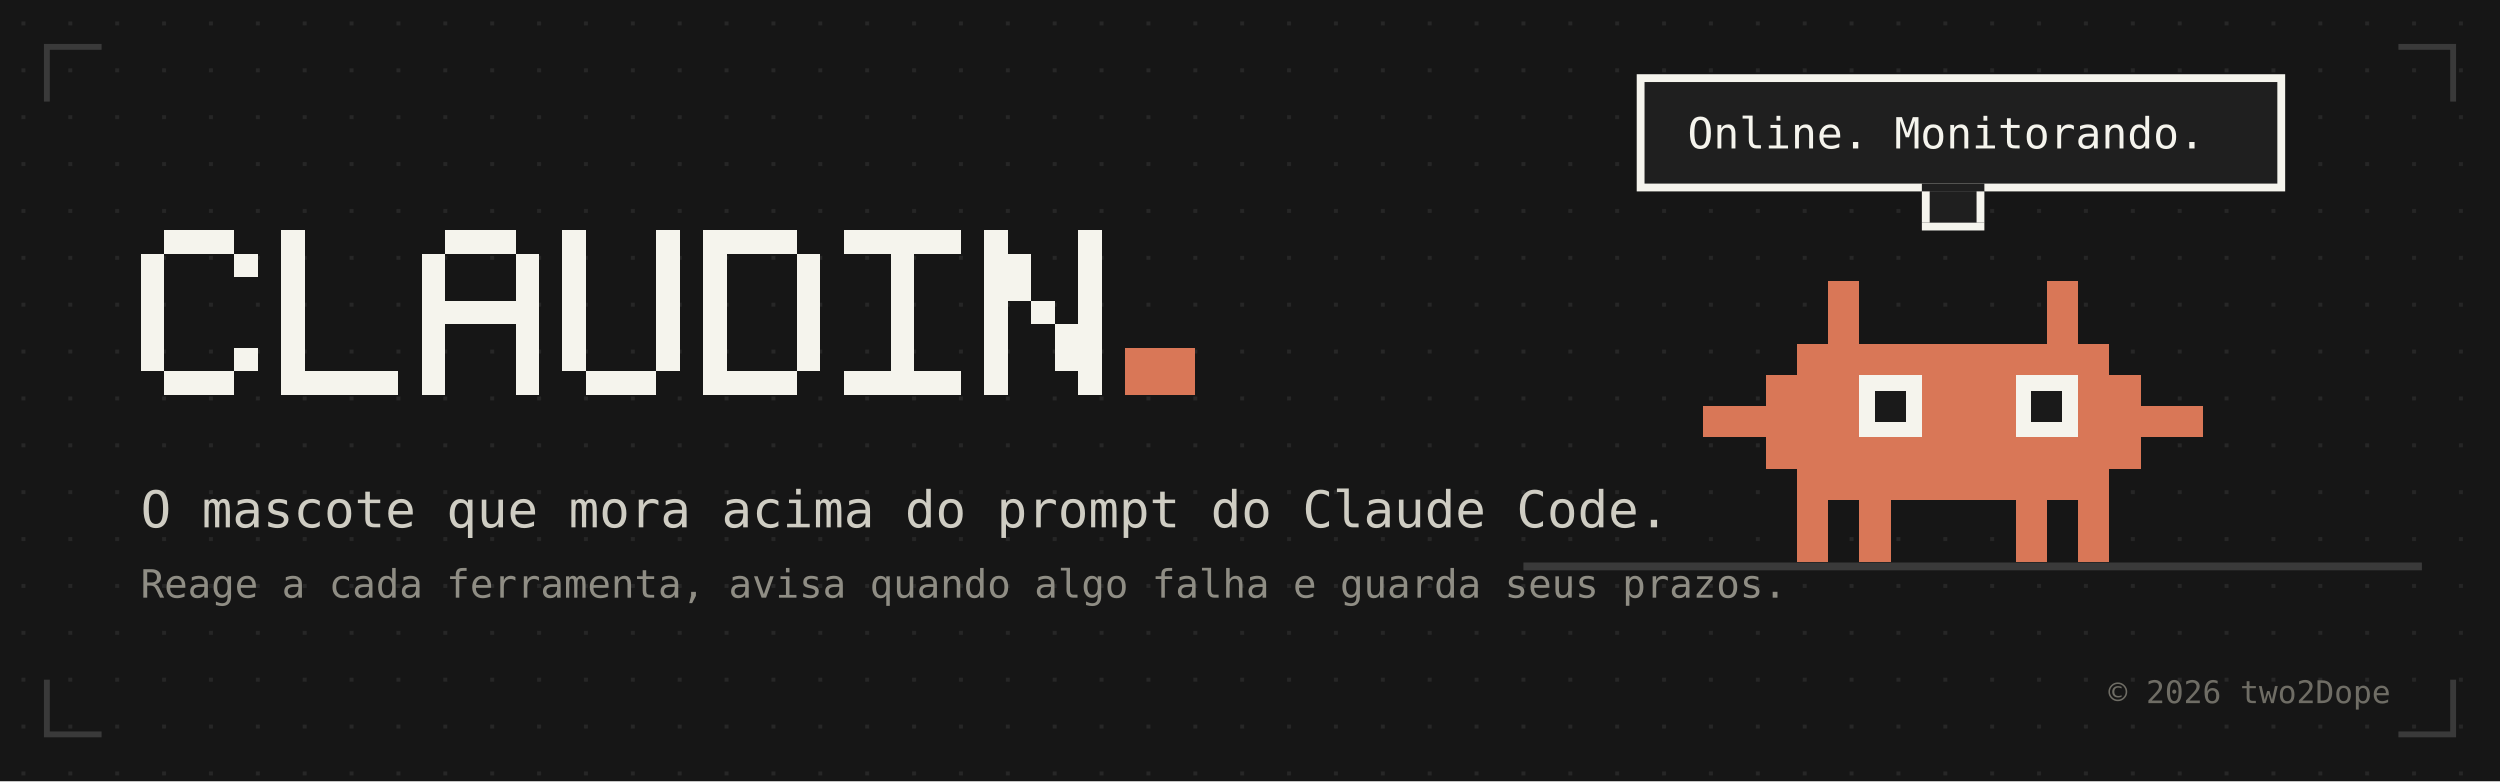
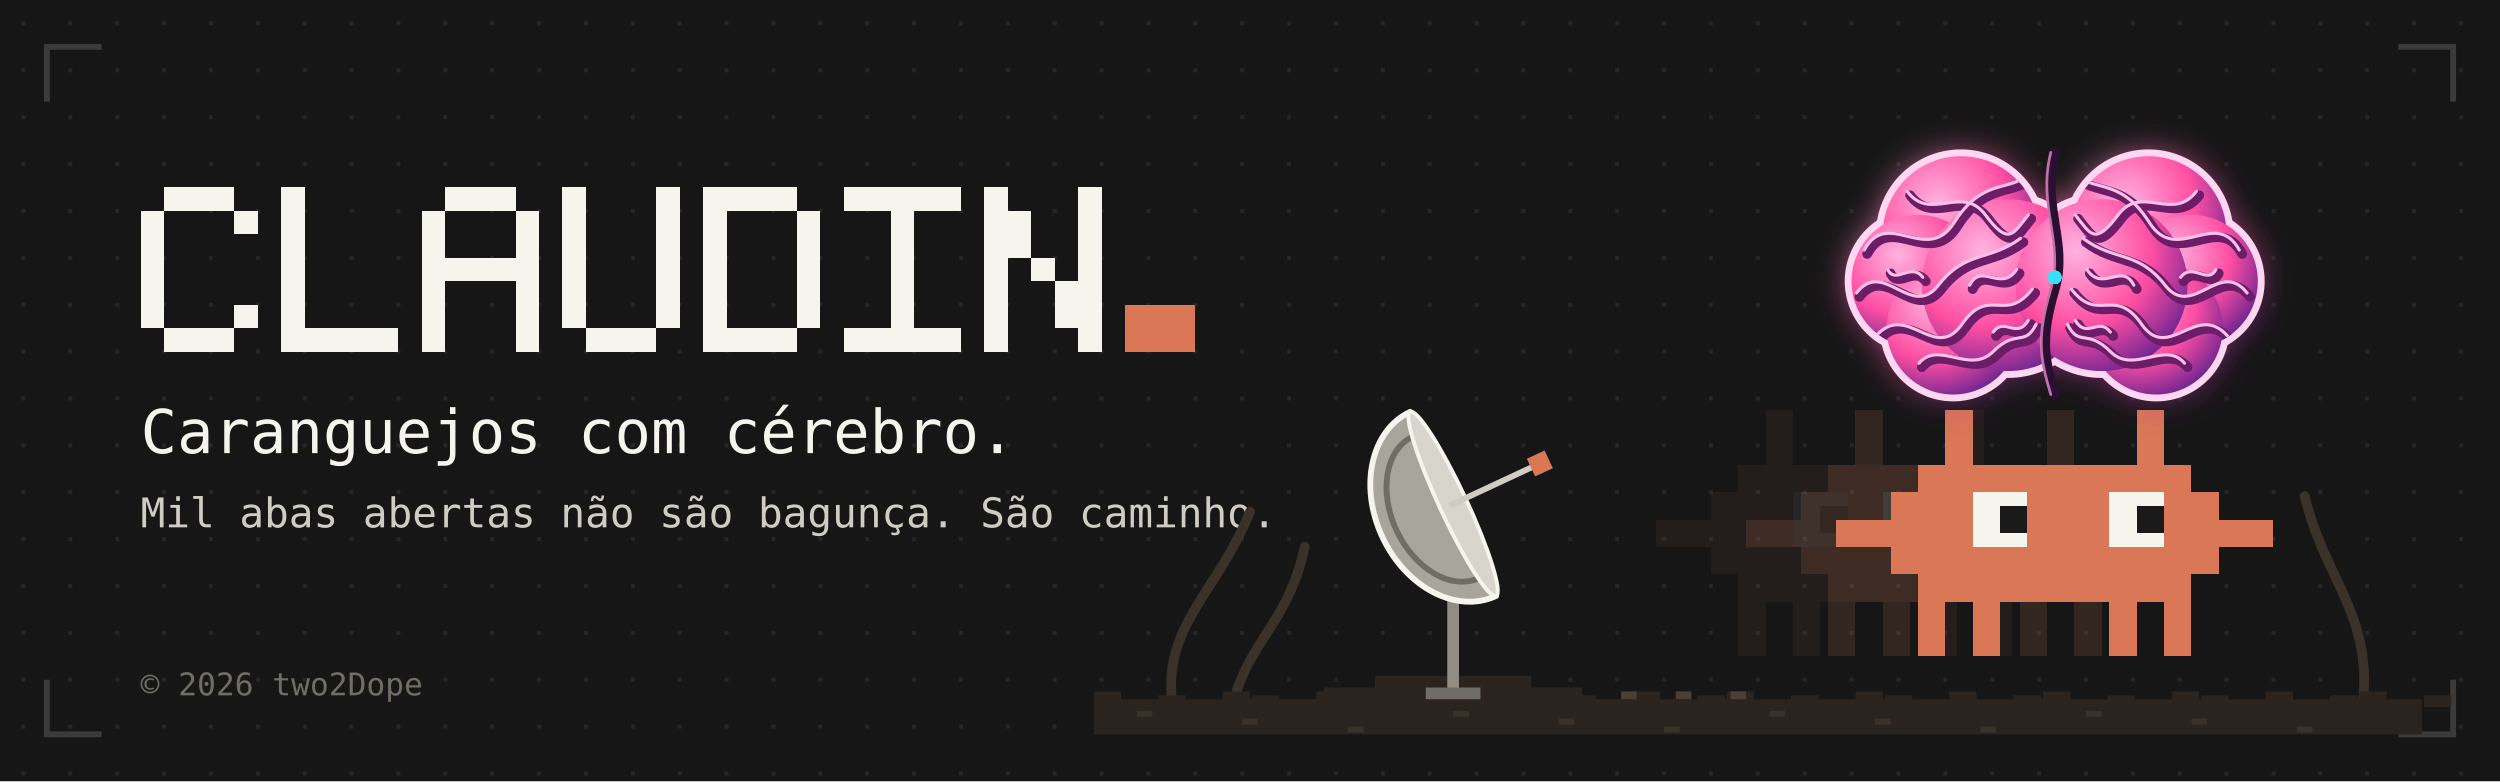
<svg xmlns="http://www.w3.org/2000/svg" width="1280" height="400" viewBox="0 0 1280 400" role="img" aria-labelledby="t d">
  <defs>
    <pattern id="dots" width="24" height="24" patternUnits="userSpaceOnUse">
      <rect x="11" y="11" width="2" height="2" fill="#262626" />
    </pattern>
+     <radialGradient id="brainFill" cx="35%" cy="30%" r="80%">
+       <stop offset="0" stop-color="#ffb3e0">
+         <animate attributeName="stop-color" values="#ffb3e0;#c9b3ff;#a8f0ff;#ffb3e0" dur="9s" repeatCount="indefinite" />
+       </stop>
+       <stop offset=".55" stop-color="#ff4fa3">
+         <animate attributeName="stop-color" values="#ff4fa3;#8a5cff;#35e0ff;#ff4fa3" dur="9s" repeatCount="indefinite" />
+       </stop>
+       <stop offset="1" stop-color="#5b1f8f">
+         <animate attributeName="stop-color" values="#5b1f8f;#2b3fa8;#1f6f8f;#5b1f8f" dur="9s" repeatCount="indefinite" />
+       </stop>
+     </radialGradient>
+     <linearGradient id="ribbon" x1="-100" y1="0" x2="100" y2="0" gradientUnits="userSpaceOnUse">
+       <stop offset="0" stop-color="#35e0ff" />
+       <stop offset=".5" stop-color="#b6ff3c" />
+       <stop offset="1" stop-color="#ffb02e" />
+     </linearGradient>
+     <filter id="glow" x="-30%" y="-30%" width="160%" height="160%">
+       <feGaussianBlur stdDeviation="9" />
+     </filter>
  </defs>
  <rect width="1280" height="400" fill="#161616" />
  <rect width="1280" height="400" fill="url(#dots)" />
  <path d="M24 52 V24 H52" fill="none" stroke="#3a3a3a" stroke-width="3" />
  <path d="M1256 52 V24 H1228" fill="none" stroke="#3a3a3a" stroke-width="3" />
  <path d="M24 348 V376 H52" fill="none" stroke="#3a3a3a" stroke-width="3" />
  <path d="M1256 348 V376 H1228" fill="none" stroke="#3a3a3a" stroke-width="3" />
  <g shape-rendering="crispEdges">
-     <rect x="84" y="118" width="12" height="12" fill="#f5f4ed" />
-     <rect x="96" y="118" width="12" height="12" fill="#f5f4ed" />
-     <rect x="108" y="118" width="12" height="12" fill="#f5f4ed" />
-     <rect x="72" y="130" width="12" height="12" fill="#f5f4ed" />
-     <rect x="120" y="130" width="12" height="12" fill="#f5f4ed" />
-     <rect x="72" y="142" width="12" height="12" fill="#f5f4ed" />
-     <rect x="72" y="154" width="12" height="12" fill="#f5f4ed" />
-     <rect x="72" y="166" width="12" height="12" fill="#f5f4ed" />
-     <rect x="72" y="178" width="12" height="12" fill="#f5f4ed" />
-     <rect x="120" y="178" width="12" height="12" fill="#f5f4ed" />
-     <rect x="84" y="190" width="12" height="12" fill="#f5f4ed" />
-     <rect x="96" y="190" width="12" height="12" fill="#f5f4ed" />
-     <rect x="108" y="190" width="12" height="12" fill="#f5f4ed" />
-     <rect x="144" y="118" width="12" height="12" fill="#f5f4ed" />
-     <rect x="144" y="130" width="12" height="12" fill="#f5f4ed" />
-     <rect x="144" y="142" width="12" height="12" fill="#f5f4ed" />
-     <rect x="144" y="154" width="12" height="12" fill="#f5f4ed" />
-     <rect x="144" y="166" width="12" height="12" fill="#f5f4ed" />
-     <rect x="144" y="178" width="12" height="12" fill="#f5f4ed" />
-     <rect x="144" y="190" width="12" height="12" fill="#f5f4ed" />
-     <rect x="156" y="190" width="12" height="12" fill="#f5f4ed" />
-     <rect x="168" y="190" width="12" height="12" fill="#f5f4ed" />
-     <rect x="180" y="190" width="12" height="12" fill="#f5f4ed" />
-     <rect x="192" y="190" width="12" height="12" fill="#f5f4ed" />
-     <rect x="228" y="118" width="12" height="12" fill="#f5f4ed" />
-     <rect x="240" y="118" width="12" height="12" fill="#f5f4ed" />
-     <rect x="252" y="118" width="12" height="12" fill="#f5f4ed" />
-     <rect x="216" y="130" width="12" height="12" fill="#f5f4ed" />
-     <rect x="264" y="130" width="12" height="12" fill="#f5f4ed" />
-     <rect x="216" y="142" width="12" height="12" fill="#f5f4ed" />
-     <rect x="264" y="142" width="12" height="12" fill="#f5f4ed" />
-     <rect x="216" y="154" width="12" height="12" fill="#f5f4ed" />
-     <rect x="228" y="154" width="12" height="12" fill="#f5f4ed" />
-     <rect x="240" y="154" width="12" height="12" fill="#f5f4ed" />
-     <rect x="252" y="154" width="12" height="12" fill="#f5f4ed" />
-     <rect x="264" y="154" width="12" height="12" fill="#f5f4ed" />
-     <rect x="216" y="166" width="12" height="12" fill="#f5f4ed" />
-     <rect x="264" y="166" width="12" height="12" fill="#f5f4ed" />
-     <rect x="216" y="178" width="12" height="12" fill="#f5f4ed" />
-     <rect x="264" y="178" width="12" height="12" fill="#f5f4ed" />
-     <rect x="216" y="190" width="12" height="12" fill="#f5f4ed" />
-     <rect x="264" y="190" width="12" height="12" fill="#f5f4ed" />
-     <rect x="288" y="118" width="12" height="12" fill="#f5f4ed" />
-     <rect x="336" y="118" width="12" height="12" fill="#f5f4ed" />
-     <rect x="288" y="130" width="12" height="12" fill="#f5f4ed" />
-     <rect x="336" y="130" width="12" height="12" fill="#f5f4ed" />
-     <rect x="288" y="142" width="12" height="12" fill="#f5f4ed" />
-     <rect x="336" y="142" width="12" height="12" fill="#f5f4ed" />
-     <rect x="288" y="154" width="12" height="12" fill="#f5f4ed" />
-     <rect x="336" y="154" width="12" height="12" fill="#f5f4ed" />
-     <rect x="288" y="166" width="12" height="12" fill="#f5f4ed" />
-     <rect x="336" y="166" width="12" height="12" fill="#f5f4ed" />
-     <rect x="288" y="178" width="12" height="12" fill="#f5f4ed" />
-     <rect x="336" y="178" width="12" height="12" fill="#f5f4ed" />
-     <rect x="300" y="190" width="12" height="12" fill="#f5f4ed" />
-     <rect x="312" y="190" width="12" height="12" fill="#f5f4ed" />
-     <rect x="324" y="190" width="12" height="12" fill="#f5f4ed" />
-     <rect x="360" y="118" width="12" height="12" fill="#f5f4ed" />
-     <rect x="372" y="118" width="12" height="12" fill="#f5f4ed" />
-     <rect x="384" y="118" width="12" height="12" fill="#f5f4ed" />
-     <rect x="396" y="118" width="12" height="12" fill="#f5f4ed" />
-     <rect x="360" y="130" width="12" height="12" fill="#f5f4ed" />
-     <rect x="408" y="130" width="12" height="12" fill="#f5f4ed" />
-     <rect x="360" y="142" width="12" height="12" fill="#f5f4ed" />
-     <rect x="408" y="142" width="12" height="12" fill="#f5f4ed" />
-     <rect x="360" y="154" width="12" height="12" fill="#f5f4ed" />
-     <rect x="408" y="154" width="12" height="12" fill="#f5f4ed" />
-     <rect x="360" y="166" width="12" height="12" fill="#f5f4ed" />
-     <rect x="408" y="166" width="12" height="12" fill="#f5f4ed" />
-     <rect x="360" y="178" width="12" height="12" fill="#f5f4ed" />
-     <rect x="408" y="178" width="12" height="12" fill="#f5f4ed" />
-     <rect x="360" y="190" width="12" height="12" fill="#f5f4ed" />
-     <rect x="372" y="190" width="12" height="12" fill="#f5f4ed" />
-     <rect x="384" y="190" width="12" height="12" fill="#f5f4ed" />
-     <rect x="396" y="190" width="12" height="12" fill="#f5f4ed" />
-     <rect x="432" y="118" width="12" height="12" fill="#f5f4ed" />
-     <rect x="444" y="118" width="12" height="12" fill="#f5f4ed" />
-     <rect x="456" y="118" width="12" height="12" fill="#f5f4ed" />
-     <rect x="468" y="118" width="12" height="12" fill="#f5f4ed" />
-     <rect x="480" y="118" width="12" height="12" fill="#f5f4ed" />
-     <rect x="456" y="130" width="12" height="12" fill="#f5f4ed" />
-     <rect x="456" y="142" width="12" height="12" fill="#f5f4ed" />
-     <rect x="456" y="154" width="12" height="12" fill="#f5f4ed" />
-     <rect x="456" y="166" width="12" height="12" fill="#f5f4ed" />
-     <rect x="456" y="178" width="12" height="12" fill="#f5f4ed" />
-     <rect x="432" y="190" width="12" height="12" fill="#f5f4ed" />
-     <rect x="444" y="190" width="12" height="12" fill="#f5f4ed" />
-     <rect x="456" y="190" width="12" height="12" fill="#f5f4ed" />
-     <rect x="468" y="190" width="12" height="12" fill="#f5f4ed" />
-     <rect x="480" y="190" width="12" height="12" fill="#f5f4ed" />
-     <rect x="504" y="118" width="12" height="12" fill="#f5f4ed" />
-     <rect x="552" y="118" width="12" height="12" fill="#f5f4ed" />
-     <rect x="504" y="130" width="12" height="12" fill="#f5f4ed" />
-     <rect x="516" y="130" width="12" height="12" fill="#f5f4ed" />
-     <rect x="552" y="130" width="12" height="12" fill="#f5f4ed" />
-     <rect x="504" y="142" width="12" height="12" fill="#f5f4ed" />
-     <rect x="516" y="142" width="12" height="12" fill="#f5f4ed" />
-     <rect x="552" y="142" width="12" height="12" fill="#f5f4ed" />
-     <rect x="504" y="154" width="12" height="12" fill="#f5f4ed" />
-     <rect x="528" y="154" width="12" height="12" fill="#f5f4ed" />
-     <rect x="552" y="154" width="12" height="12" fill="#f5f4ed" />
-     <rect x="504" y="166" width="12" height="12" fill="#f5f4ed" />
-     <rect x="540" y="166" width="12" height="12" fill="#f5f4ed" />
-     <rect x="552" y="166" width="12" height="12" fill="#f5f4ed" />
-     <rect x="504" y="178" width="12" height="12" fill="#f5f4ed" />
-     <rect x="540" y="178" width="12" height="12" fill="#f5f4ed" />
-     <rect x="552" y="178" width="12" height="12" fill="#f5f4ed" />
-     <rect x="504" y="190" width="12" height="12" fill="#f5f4ed" />
-     <rect x="552" y="190" width="12" height="12" fill="#f5f4ed" />
-     <rect x="576" y="178" width="36" height="24" fill="#D97757">
+     <rect x="84" y="96" width="12" height="12" fill="#f5f4ed" />
+     <rect x="96" y="96" width="12" height="12" fill="#f5f4ed" />
+     <rect x="108" y="96" width="12" height="12" fill="#f5f4ed" />
+     <rect x="72" y="108" width="12" height="12" fill="#f5f4ed" />
+     <rect x="120" y="108" width="12" height="12" fill="#f5f4ed" />
+     <rect x="72" y="120" width="12" height="12" fill="#f5f4ed" />
+     <rect x="72" y="132" width="12" height="12" fill="#f5f4ed" />
+     <rect x="72" y="144" width="12" height="12" fill="#f5f4ed" />
+     <rect x="72" y="156" width="12" height="12" fill="#f5f4ed" />
+     <rect x="120" y="156" width="12" height="12" fill="#f5f4ed" />
+     <rect x="84" y="168" width="12" height="12" fill="#f5f4ed" />
+     <rect x="96" y="168" width="12" height="12" fill="#f5f4ed" />
+     <rect x="108" y="168" width="12" height="12" fill="#f5f4ed" />
+     <rect x="144" y="96" width="12" height="12" fill="#f5f4ed" />
+     <rect x="144" y="108" width="12" height="12" fill="#f5f4ed" />
+     <rect x="144" y="120" width="12" height="12" fill="#f5f4ed" />
+     <rect x="144" y="132" width="12" height="12" fill="#f5f4ed" />
+     <rect x="144" y="144" width="12" height="12" fill="#f5f4ed" />
+     <rect x="144" y="156" width="12" height="12" fill="#f5f4ed" />
+     <rect x="144" y="168" width="12" height="12" fill="#f5f4ed" />
+     <rect x="156" y="168" width="12" height="12" fill="#f5f4ed" />
+     <rect x="168" y="168" width="12" height="12" fill="#f5f4ed" />
+     <rect x="180" y="168" width="12" height="12" fill="#f5f4ed" />
+     <rect x="192" y="168" width="12" height="12" fill="#f5f4ed" />
+     <rect x="228" y="96" width="12" height="12" fill="#f5f4ed" />
+     <rect x="240" y="96" width="12" height="12" fill="#f5f4ed" />
+     <rect x="252" y="96" width="12" height="12" fill="#f5f4ed" />
+     <rect x="216" y="108" width="12" height="12" fill="#f5f4ed" />
+     <rect x="264" y="108" width="12" height="12" fill="#f5f4ed" />
+     <rect x="216" y="120" width="12" height="12" fill="#f5f4ed" />
+     <rect x="264" y="120" width="12" height="12" fill="#f5f4ed" />
+     <rect x="216" y="132" width="12" height="12" fill="#f5f4ed" />
+     <rect x="228" y="132" width="12" height="12" fill="#f5f4ed" />
+     <rect x="240" y="132" width="12" height="12" fill="#f5f4ed" />
+     <rect x="252" y="132" width="12" height="12" fill="#f5f4ed" />
+     <rect x="264" y="132" width="12" height="12" fill="#f5f4ed" />
+     <rect x="216" y="144" width="12" height="12" fill="#f5f4ed" />
+     <rect x="264" y="144" width="12" height="12" fill="#f5f4ed" />
+     <rect x="216" y="156" width="12" height="12" fill="#f5f4ed" />
+     <rect x="264" y="156" width="12" height="12" fill="#f5f4ed" />
+     <rect x="216" y="168" width="12" height="12" fill="#f5f4ed" />
+     <rect x="264" y="168" width="12" height="12" fill="#f5f4ed" />
+     <rect x="288" y="96" width="12" height="12" fill="#f5f4ed" />
+     <rect x="336" y="96" width="12" height="12" fill="#f5f4ed" />
+     <rect x="288" y="108" width="12" height="12" fill="#f5f4ed" />
+     <rect x="336" y="108" width="12" height="12" fill="#f5f4ed" />
+     <rect x="288" y="120" width="12" height="12" fill="#f5f4ed" />
+     <rect x="336" y="120" width="12" height="12" fill="#f5f4ed" />
+     <rect x="288" y="132" width="12" height="12" fill="#f5f4ed" />
+     <rect x="336" y="132" width="12" height="12" fill="#f5f4ed" />
+     <rect x="288" y="144" width="12" height="12" fill="#f5f4ed" />
+     <rect x="336" y="144" width="12" height="12" fill="#f5f4ed" />
+     <rect x="288" y="156" width="12" height="12" fill="#f5f4ed" />
+     <rect x="336" y="156" width="12" height="12" fill="#f5f4ed" />
+     <rect x="300" y="168" width="12" height="12" fill="#f5f4ed" />
+     <rect x="312" y="168" width="12" height="12" fill="#f5f4ed" />
+     <rect x="324" y="168" width="12" height="12" fill="#f5f4ed" />
+     <rect x="360" y="96" width="12" height="12" fill="#f5f4ed" />
+     <rect x="372" y="96" width="12" height="12" fill="#f5f4ed" />
+     <rect x="384" y="96" width="12" height="12" fill="#f5f4ed" />
+     <rect x="396" y="96" width="12" height="12" fill="#f5f4ed" />
+     <rect x="360" y="108" width="12" height="12" fill="#f5f4ed" />
+     <rect x="408" y="108" width="12" height="12" fill="#f5f4ed" />
+     <rect x="360" y="120" width="12" height="12" fill="#f5f4ed" />
+     <rect x="408" y="120" width="12" height="12" fill="#f5f4ed" />
+     <rect x="360" y="132" width="12" height="12" fill="#f5f4ed" />
+     <rect x="408" y="132" width="12" height="12" fill="#f5f4ed" />
+     <rect x="360" y="144" width="12" height="12" fill="#f5f4ed" />
+     <rect x="408" y="144" width="12" height="12" fill="#f5f4ed" />
+     <rect x="360" y="156" width="12" height="12" fill="#f5f4ed" />
+     <rect x="408" y="156" width="12" height="12" fill="#f5f4ed" />
+     <rect x="360" y="168" width="12" height="12" fill="#f5f4ed" />
+     <rect x="372" y="168" width="12" height="12" fill="#f5f4ed" />
+     <rect x="384" y="168" width="12" height="12" fill="#f5f4ed" />
+     <rect x="396" y="168" width="12" height="12" fill="#f5f4ed" />
+     <rect x="432" y="96" width="12" height="12" fill="#f5f4ed" />
+     <rect x="444" y="96" width="12" height="12" fill="#f5f4ed" />
+     <rect x="456" y="96" width="12" height="12" fill="#f5f4ed" />
+     <rect x="468" y="96" width="12" height="12" fill="#f5f4ed" />
+     <rect x="480" y="96" width="12" height="12" fill="#f5f4ed" />
+     <rect x="456" y="108" width="12" height="12" fill="#f5f4ed" />
+     <rect x="456" y="120" width="12" height="12" fill="#f5f4ed" />
+     <rect x="456" y="132" width="12" height="12" fill="#f5f4ed" />
+     <rect x="456" y="144" width="12" height="12" fill="#f5f4ed" />
+     <rect x="456" y="156" width="12" height="12" fill="#f5f4ed" />
+     <rect x="432" y="168" width="12" height="12" fill="#f5f4ed" />
+     <rect x="444" y="168" width="12" height="12" fill="#f5f4ed" />
+     <rect x="456" y="168" width="12" height="12" fill="#f5f4ed" />
+     <rect x="468" y="168" width="12" height="12" fill="#f5f4ed" />
+     <rect x="480" y="168" width="12" height="12" fill="#f5f4ed" />
+     <rect x="504" y="96" width="12" height="12" fill="#f5f4ed" />
+     <rect x="552" y="96" width="12" height="12" fill="#f5f4ed" />
+     <rect x="504" y="108" width="12" height="12" fill="#f5f4ed" />
+     <rect x="516" y="108" width="12" height="12" fill="#f5f4ed" />
+     <rect x="552" y="108" width="12" height="12" fill="#f5f4ed" />
+     <rect x="504" y="120" width="12" height="12" fill="#f5f4ed" />
+     <rect x="516" y="120" width="12" height="12" fill="#f5f4ed" />
+     <rect x="552" y="120" width="12" height="12" fill="#f5f4ed" />
+     <rect x="504" y="132" width="12" height="12" fill="#f5f4ed" />
+     <rect x="528" y="132" width="12" height="12" fill="#f5f4ed" />
+     <rect x="552" y="132" width="12" height="12" fill="#f5f4ed" />
+     <rect x="504" y="144" width="12" height="12" fill="#f5f4ed" />
+     <rect x="540" y="144" width="12" height="12" fill="#f5f4ed" />
+     <rect x="552" y="144" width="12" height="12" fill="#f5f4ed" />
+     <rect x="504" y="156" width="12" height="12" fill="#f5f4ed" />
+     <rect x="540" y="156" width="12" height="12" fill="#f5f4ed" />
+     <rect x="552" y="156" width="12" height="12" fill="#f5f4ed" />
+     <rect x="504" y="168" width="12" height="12" fill="#f5f4ed" />
+     <rect x="552" y="168" width="12" height="12" fill="#f5f4ed" />
+     <rect x="576" y="156" width="36" height="24" fill="#D97757">
      <animate attributeName="opacity" values="1;1;0;0" dur="1.1s" repeatCount="indefinite" />
    </rect>
  </g>
-   <text x="72" y="270" font-family="ui-monospace, SFMono-Regular, Consolas, Menlo, monospace" font-size="26" fill="#cfcdc3">O mascote que mora acima do prompt do Claude Code.</text>
-   <text x="72" y="306" font-family="ui-monospace, SFMono-Regular, Consolas, Menlo, monospace" font-size="20" fill="#8f8d84">Reage a cada ferramenta, avisa quando algo falha e guarda seus prazos.</text>
-   <rect x="780" y="288" width="460" height="4" fill="#3a3a3a" />
-   <rect x="840" y="40" width="328" height="56" fill="#1f1f1f" stroke="#f5f4ed" stroke-width="4" />
-   <rect x="984" y="94" width="32" height="4" fill="#1f1f1f" />
-   <rect x="984" y="98" width="32" height="16" fill="#1f1f1f" />
-   <rect x="984" y="98" width="4" height="16" fill="#f5f4ed" />
-   <rect x="1012" y="98" width="4" height="16" fill="#f5f4ed" />
-   <rect x="984" y="114" width="32" height="4" fill="#f5f4ed" />
-   <text x="864" y="76" font-family="ui-monospace, SFMono-Regular, Consolas, Menlo, monospace" font-size="22" fill="#f5f4ed">Online. Monitorando.</text>
-   <g transform="translate(872 128) scale(16)" shape-rendering="crispEdges">
+   <text x="72" y="232" font-family="ui-monospace, SFMono-Regular, Consolas, Menlo, monospace" font-size="31" fill="#f5f4ed">Caranguejos com cérebro.</text>
+   <text x="72" y="270" font-family="ui-monospace, SFMono-Regular, Consolas, Menlo, monospace" font-size="21" fill="#cfcdc3">Mil abas abertas não são bagunça. São caminho.</text>
+   <path d="M600 358 C596 320 624 302 640 262" fill="none" stroke="#3a3128" stroke-width="5" stroke-linecap="round" />
+   <path d="M632 358 C640 328 660 318 668 280" fill="none" stroke="#3a3128" stroke-width="5" stroke-linecap="round" />
+   <path d="M1210 358 C1214 314 1190 296 1180 254" fill="none" stroke="#3a3128" stroke-width="5" stroke-linecap="round" />
+   <rect x="560" y="358" width="680" height="18" fill="#2b241e" />
+   <rect x="560" y="354" width="14" height="6" fill="#2b241e" />
+   <rect x="593" y="356" width="14" height="6" fill="#2b241e" />
+   <rect x="626" y="354" width="14" height="6" fill="#2b241e" />
+   <rect x="641" y="356" width="14" height="6" fill="#2b241e" />
+   <rect x="674" y="354" width="14" height="6" fill="#2b241e" />
+   <rect x="707" y="356" width="14" height="6" fill="#2b241e" />
+   <rect x="722" y="354" width="14" height="6" fill="#2b241e" />
+   <rect x="755" y="356" width="14" height="6" fill="#2b241e" />
+   <rect x="788" y="354" width="14" height="6" fill="#2b241e" />
+   <rect x="803" y="356" width="14" height="6" fill="#2b241e" />
+   <rect x="836" y="354" width="14" height="6" fill="#2b241e" />
+   <rect x="869" y="356" width="14" height="6" fill="#2b241e" />
+   <rect x="884" y="354" width="14" height="6" fill="#2b241e" />
+   <rect x="917" y="356" width="14" height="6" fill="#2b241e" />
+   <rect x="950" y="354" width="14" height="6" fill="#2b241e" />
+   <rect x="965" y="356" width="14" height="6" fill="#2b241e" />
+   <rect x="998" y="354" width="14" height="6" fill="#2b241e" />
+   <rect x="1031" y="356" width="14" height="6" fill="#2b241e" />
+   <rect x="1046" y="354" width="14" height="6" fill="#2b241e" />
+   <rect x="1079" y="356" width="14" height="6" fill="#2b241e" />
+   <rect x="1112" y="354" width="14" height="6" fill="#2b241e" />
+   <rect x="1127" y="356" width="14" height="6" fill="#2b241e" />
+   <rect x="1160" y="354" width="14" height="6" fill="#2b241e" />
+   <rect x="1193" y="356" width="14" height="6" fill="#2b241e" />
+   <rect x="1208" y="354" width="14" height="6" fill="#2b241e" />
+   <rect x="1241" y="356" width="14" height="6" fill="#2b241e" />
+   <rect x="582" y="364" width="8" height="3" fill="#3a3128" />
+   <rect x="636" y="368" width="8" height="3" fill="#3a3128" />
+   <rect x="690" y="372" width="8" height="3" fill="#3a3128" />
+   <rect x="744" y="364" width="8" height="3" fill="#3a3128" />
+   <rect x="798" y="368" width="8" height="3" fill="#3a3128" />
+   <rect x="852" y="372" width="8" height="3" fill="#3a3128" />
+   <rect x="906" y="364" width="8" height="3" fill="#3a3128" />
+   <rect x="960" y="368" width="8" height="3" fill="#3a3128" />
+   <rect x="1014" y="372" width="8" height="3" fill="#3a3128" />
+   <rect x="1068" y="364" width="8" height="3" fill="#3a3128" />
+   <rect x="1122" y="368" width="8" height="3" fill="#3a3128" />
+   <rect x="1176" y="372" width="8" height="3" fill="#3a3128" />
+   <rect x="678" y="352" width="132" height="10" fill="#2b241e" />
+   <rect x="704" y="346" width="80" height="8" fill="#2b241e" />
+   <rect x="741" y="268" width="6" height="86" fill="#8f8d84" />
+   <rect x="730" y="352" width="28" height="6" fill="#6f6d65" />
+   <g transform="translate(744 258) rotate(65)">
+     <path d="M-52 0 A52 40 0 0 0 52 0 Z" fill="#a8a69c" stroke="#f5f4ed" stroke-width="3" stroke-linejoin="round" />
+     <path d="M-40 4 A40 28 0 0 0 40 4" fill="none" stroke="#6f6d65" stroke-width="3" />
+     <ellipse cx="0" cy="0" rx="52" ry="7" fill="#d8d6cc" stroke="#f5f4ed" stroke-width="2" />
+     <path d="M0 2 L0 -46" stroke="#cfcdc3" stroke-width="3" />
+     <rect x="-5" y="-54" width="10" height="10" fill="#D97757" />
+   </g>
+   <g transform="translate(793.0 235.0) rotate(-22)">
+     <path d="M26 -22 A34 34 0 0 1 26 22" fill="none" stroke="#ff4fa3" stroke-width="5" stroke-linecap="round" vector-effect="non-scaling-stroke" opacity="0">
+       <animateTransform attributeName="transform" type="scale" values=".4;4.8" dur="3s" begin="0s" repeatCount="indefinite" />
+       <animate attributeName="opacity" values="0;1;.8;0" keyTimes="0;.12;.6;1" dur="3s" begin="0s" repeatCount="indefinite" />
+       <animate attributeName="stroke" values="#ff4fa3;#8a5cff;#35e0ff;#b6ff3c;#ffb02e;#ff4fa3" dur="4s" begin="0s" repeatCount="indefinite" />
+     </path>
+   </g>
+   <g transform="translate(793.0 235.0) rotate(-22)">
+     <path d="M26 -22 A34 34 0 0 1 26 22" fill="none" stroke="#8a5cff" stroke-width="5" stroke-linecap="round" vector-effect="non-scaling-stroke" opacity="0">
+       <animateTransform attributeName="transform" type="scale" values=".4;4.8" dur="3s" begin="0.75s" repeatCount="indefinite" />
+       <animate attributeName="opacity" values="0;1;.8;0" keyTimes="0;.12;.6;1" dur="3s" begin="0.75s" repeatCount="indefinite" />
+       <animate attributeName="stroke" values="#8a5cff;#35e0ff;#b6ff3c;#ffb02e;#ff4fa3;#8a5cff" dur="4s" begin="0.75s" repeatCount="indefinite" />
+     </path>
+   </g>
+   <g transform="translate(793.0 235.0) rotate(-22)">
+     <path d="M26 -22 A34 34 0 0 1 26 22" fill="none" stroke="#35e0ff" stroke-width="5" stroke-linecap="round" vector-effect="non-scaling-stroke" opacity="0">
+       <animateTransform attributeName="transform" type="scale" values=".4;4.8" dur="3s" begin="1.5s" repeatCount="indefinite" />
+       <animate attributeName="opacity" values="0;1;.8;0" keyTimes="0;.12;.6;1" dur="3s" begin="1.5s" repeatCount="indefinite" />
+       <animate attributeName="stroke" values="#35e0ff;#b6ff3c;#ffb02e;#ff4fa3;#8a5cff;#35e0ff" dur="4s" begin="1.5s" repeatCount="indefinite" />
+     </path>
+   </g>
+   <g transform="translate(793.0 235.0) rotate(-22)">
+     <path d="M26 -22 A34 34 0 0 1 26 22" fill="none" stroke="#b6ff3c" stroke-width="5" stroke-linecap="round" vector-effect="non-scaling-stroke" opacity="0">
+       <animateTransform attributeName="transform" type="scale" values=".4;4.8" dur="3s" begin="2.25s" repeatCount="indefinite" />
+       <animate attributeName="opacity" values="0;1;.8;0" keyTimes="0;.12;.6;1" dur="3s" begin="2.25s" repeatCount="indefinite" />
+       <animate attributeName="stroke" values="#b6ff3c;#ffb02e;#ff4fa3;#8a5cff;#35e0ff;#b6ff3c" dur="4s" begin="2.25s" repeatCount="indefinite" />
+     </path>
+   </g>
+   <rect x="830" y="354" width="8" height="4" fill="#4a3f36" />
+   <rect x="858" y="354" width="8" height="4" fill="#4a3f36" />
+   <rect x="886" y="354" width="8" height="4" fill="#4a3f36" />
+   <g transform="translate(848 196) scale(14)" shape-rendering="crispEdges" opacity="0.07">
    <rect x="4" y="1" width="1" height="1" fill="#D97757" />
    <rect x="4" y="2" width="1" height="1" fill="#D97757" />
    <rect x="11" y="1" width="1" height="1" fill="#D97757" />
    <rect x="11" y="2" width="1" height="1" fill="#D97757" />
    <rect x="3" y="3" width="10" height="5" fill="#D97757" />
    <rect x="2" y="4" width="12" height="3" fill="#D97757" />
    <rect x="0" y="5" width="2" height="1" fill="#D97757" />
    <rect x="14" y="5" width="2" height="1" fill="#D97757" />
-     <rect x="3" y="8" width="1" height="2" fill="#D97757" />
-     <rect x="5" y="8" width="1" height="2" fill="#D97757" />
-     <rect x="10" y="8" width="1" height="2" fill="#D97757" />
-     <rect x="12" y="8" width="1" height="2" fill="#D97757" />
-     <rect x="5" y="4" width="2" height="2" fill="#f5f4ed">
-       <animate attributeName="height" values="2;2;2;.3;2" dur="4s" repeatCount="indefinite" />
-     </rect>
-     <rect x="5.5" y="4.5" width="1" height="1" fill="#1a1a1a">
-       <animate attributeName="height" values="1;1;1;.2;1" dur="4s" repeatCount="indefinite" />
-     </rect>
-     <rect x="10" y="4" width="2" height="2" fill="#f5f4ed">
-       <animate attributeName="height" values="2;2;2;.3;2" dur="4s" repeatCount="indefinite" />
-     </rect>
-     <rect x="10.5" y="4.5" width="1" height="1" fill="#1a1a1a">
-       <animate attributeName="height" values="1;1;1;.2;1" dur="4s" repeatCount="indefinite" />
-     </rect>
-   </g>
-   <text x="1224" y="360" text-anchor="end" font-family="ui-monospace, SFMono-Regular, Consolas, Menlo, monospace" font-size="16" fill="#6f6d65">© 2026 two2Dope</text>
+     <g>
+       <rect x="3" y="8" width="1" height="2" fill="#D97757" />
+       <rect x="5" y="8" width="1" height="2" fill="#D97757" />
+       <rect x="10" y="8" width="1" height="2" fill="#D97757" />
+       <rect x="12" y="8" width="1" height="2" fill="#D97757" />
+       <animateTransform attributeName="transform" type="translate" values="0 0;0 .6;0 0" dur=".35s" repeatCount="indefinite" />
+     </g>
+     <rect x="5" y="4" width="2" height="2" fill="#f5f4ed" />
+     <rect x="6" y="4.5" width="1" height="1" fill="#1a1a1a" />
+     <rect x="10" y="4" width="2" height="2" fill="#f5f4ed" />
+     <rect x="11" y="4.5" width="1" height="1" fill="#1a1a1a" />
+   </g>
+   <g transform="translate(894 196) scale(14)" shape-rendering="crispEdges" opacity="0.15">
+     <rect x="4" y="1" width="1" height="1" fill="#D97757" />
+     <rect x="4" y="2" width="1" height="1" fill="#D97757" />
+     <rect x="11" y="1" width="1" height="1" fill="#D97757" />
+     <rect x="11" y="2" width="1" height="1" fill="#D97757" />
+     <rect x="3" y="3" width="10" height="5" fill="#D97757" />
+     <rect x="2" y="4" width="12" height="3" fill="#D97757" />
+     <rect x="0" y="5" width="2" height="1" fill="#D97757" />
+     <rect x="14" y="5" width="2" height="1" fill="#D97757" />
+     <g>
+       <rect x="3" y="8" width="1" height="2" fill="#D97757" />
+       <rect x="5" y="8" width="1" height="2" fill="#D97757" />
+       <rect x="10" y="8" width="1" height="2" fill="#D97757" />
+       <rect x="12" y="8" width="1" height="2" fill="#D97757" />
+       <animateTransform attributeName="transform" type="translate" values="0 0;0 .6;0 0" dur=".35s" repeatCount="indefinite" />
+     </g>
+     <rect x="5" y="4" width="2" height="2" fill="#f5f4ed" />
+     <rect x="6" y="4.5" width="1" height="1" fill="#1a1a1a" />
+     <rect x="10" y="4" width="2" height="2" fill="#f5f4ed" />
+     <rect x="11" y="4.5" width="1" height="1" fill="#1a1a1a" />
+   </g>
+   <rect x="996" y="186" width="14" height="14" fill="#D97757" />
+   <rect x="1094" y="186" width="14" height="14" fill="#D97757" />
+   <g shape-rendering="crispEdges" transform="translate(940 196) scale(14)">
+     <rect x="4" y="1" width="1" height="1" fill="#D97757" />
+     <rect x="4" y="2" width="1" height="1" fill="#D97757" />
+     <rect x="11" y="1" width="1" height="1" fill="#D97757" />
+     <rect x="11" y="2" width="1" height="1" fill="#D97757" />
+     <rect x="3" y="3" width="10" height="5" fill="#D97757" />
+     <rect x="2" y="4" width="12" height="3" fill="#D97757" />
+     <rect x="0" y="5" width="2" height="1" fill="#D97757" />
+     <rect x="14" y="5" width="2" height="1" fill="#D97757" />
+     <g>
+       <rect x="3" y="8" width="1" height="2" fill="#D97757" />
+       <rect x="5" y="8" width="1" height="2" fill="#D97757" />
+       <rect x="10" y="8" width="1" height="2" fill="#D97757" />
+       <rect x="12" y="8" width="1" height="2" fill="#D97757" />
+       <animateTransform attributeName="transform" type="translate" values="0 0;0 .6;0 0" dur=".35s" repeatCount="indefinite" />
+     </g>
+     <rect x="5" y="4" width="2" height="2" fill="#f5f4ed" />
+     <rect x="6" y="4.5" width="1" height="1" fill="#1a1a1a" />
+     <rect x="10" y="4" width="2" height="2" fill="#f5f4ed" />
+     <rect x="11" y="4.5" width="1" height="1" fill="#1a1a1a" />
+   </g>
+   <g transform="translate(1052 142)">
+     <g filter="url(#glow)" opacity=".85">
+       <g fill="url(#brainFill)">
+         <circle cx="-48" cy="-22" r="40" />
+         <circle cx="-70" cy="2" r="34" />
+         <circle cx="-52" cy="26" r="34" />
+         <circle cx="-24" cy="4" r="44" />
+         <circle cx="48" cy="-22" r="40" />
+         <circle cx="70" cy="2" r="34" />
+         <circle cx="52" cy="26" r="34" />
+         <circle cx="24" cy="4" r="44" />
+       </g>
+       <animate attributeName="opacity" values=".55;1;.55" dur="3s" repeatCount="indefinite" />
+     </g>
+     <g fill="#ffd7f2" stroke="#ffd7f2" stroke-width="7">
+       <circle cx="-48" cy="-22" r="40" />
+       <circle cx="-70" cy="2" r="34" />
+       <circle cx="-52" cy="26" r="34" />
+       <circle cx="-24" cy="4" r="44" />
+       <circle cx="48" cy="-22" r="40" />
+       <circle cx="70" cy="2" r="34" />
+       <circle cx="52" cy="26" r="34" />
+       <circle cx="24" cy="4" r="44" />
+     </g>
+     <g fill="url(#brainFill)">
+       <circle cx="-48" cy="-22" r="40" />
+       <circle cx="-70" cy="2" r="34" />
+       <circle cx="-52" cy="26" r="34" />
+       <circle cx="-24" cy="4" r="44" />
+       <circle cx="48" cy="-22" r="40" />
+       <circle cx="70" cy="2" r="34" />
+       <circle cx="52" cy="26" r="34" />
+       <circle cx="24" cy="4" r="44" />
+     </g>
+     <clipPath id="brainClip">
+       <circle cx="-48" cy="-22" r="40" />
+       <circle cx="-70" cy="2" r="34" />
+       <circle cx="-52" cy="26" r="34" />
+       <circle cx="-24" cy="4" r="44" />
+       <circle cx="48" cy="-22" r="40" />
+       <circle cx="70" cy="2" r="34" />
+       <circle cx="52" cy="26" r="34" />
+       <circle cx="24" cy="4" r="44" />
+     </clipPath>
+     <g clip-path="url(#brainClip)">
+       <g fill="none" stroke="#6b1d68" stroke-width="5" stroke-linecap="round">
+         <path d="M-96 -12 C-84 -34 -64 -4 -50 -26 S-24 -42 -12 -50" transform="scale(1 1)" />
+         <path d="M-100 10 C-86 -8 -72 24 -58 6 S-32 -6 -16 -18" transform="scale(1 1)" />
+         <path d="M-90 32 C-74 14 -60 46 -46 26 S-24 26 -10 8" transform="scale(1 1)" />
+         <path d="M-68 46 C-58 34 -42 52 -30 40 S-14 38 -8 26" transform="scale(1 1)" />
+         <path d="M-74 -42 C-62 -26 -46 -46 -34 -30 S-20 -20 -12 -30" transform="scale(1 1)" />
+         <path d="M-42 6 C-36 -6 -26 10 -18 -2" transform="scale(1 1)" />
+         <path d="M-84 -2 C-80 6 -72 -6 -66 2" transform="scale(1 1)" />
+         <path d="M-30 30 C-24 22 -18 34 -12 24" transform="scale(1 1)" />
+         <path d="M-96 -12 C-84 -34 -64 -4 -50 -26 S-24 -42 -12 -50" transform="scale(-1 1)" />
+         <path d="M-100 10 C-86 -8 -72 24 -58 6 S-32 -6 -16 -18" transform="scale(-1 1)" />
+         <path d="M-90 32 C-74 14 -60 46 -46 26 S-24 26 -10 8" transform="scale(-1 1)" />
+         <path d="M-68 46 C-58 34 -42 52 -30 40 S-14 38 -8 26" transform="scale(-1 1)" />
+         <path d="M-74 -42 C-62 -26 -46 -46 -34 -30 S-20 -20 -12 -30" transform="scale(-1 1)" />
+         <path d="M-42 6 C-36 -6 -26 10 -18 -2" transform="scale(-1 1)" />
+         <path d="M-84 -2 C-80 6 -72 -6 -66 2" transform="scale(-1 1)" />
+         <path d="M-30 30 C-24 22 -18 34 -12 24" transform="scale(-1 1)" />
+       </g>
+       <g fill="none" stroke="#ffc2ea" stroke-width="1.6" stroke-linecap="round" transform="translate(-1.5 -2)">
+         <path d="M-96 -12 C-84 -34 -64 -4 -50 -26 S-24 -42 -12 -50" transform="scale(1 1)" />
+         <path d="M-100 10 C-86 -8 -72 24 -58 6 S-32 -6 -16 -18" transform="scale(1 1)" />
+         <path d="M-90 32 C-74 14 -60 46 -46 26 S-24 26 -10 8" transform="scale(1 1)" />
+         <path d="M-68 46 C-58 34 -42 52 -30 40 S-14 38 -8 26" transform="scale(1 1)" />
+         <path d="M-74 -42 C-62 -26 -46 -46 -34 -30 S-20 -20 -12 -30" transform="scale(1 1)" />
+         <path d="M-42 6 C-36 -6 -26 10 -18 -2" transform="scale(1 1)" />
+         <path d="M-84 -2 C-80 6 -72 -6 -66 2" transform="scale(1 1)" />
+         <path d="M-30 30 C-24 22 -18 34 -12 24" transform="scale(1 1)" />
+         <path d="M-96 -12 C-84 -34 -64 -4 -50 -26 S-24 -42 -12 -50" transform="scale(-1 1)" />
+         <path d="M-100 10 C-86 -8 -72 24 -58 6 S-32 -6 -16 -18" transform="scale(-1 1)" />
+         <path d="M-90 32 C-74 14 -60 46 -46 26 S-24 26 -10 8" transform="scale(-1 1)" />
+         <path d="M-68 46 C-58 34 -42 52 -30 40 S-14 38 -8 26" transform="scale(-1 1)" />
+         <path d="M-74 -42 C-62 -26 -46 -46 -34 -30 S-20 -20 -12 -30" transform="scale(-1 1)" />
+         <path d="M-42 6 C-36 -6 -26 10 -18 -2" transform="scale(-1 1)" />
+         <path d="M-84 -2 C-80 6 -72 -6 -66 2" transform="scale(-1 1)" />
+         <path d="M-30 30 C-24 22 -18 34 -12 24" transform="scale(-1 1)" />
+       </g>
+     </g>
+     <path d="M0 -64 C-7 -36 7 -18 0 6 S-6 40 0 60" fill="none" stroke="#2a0f33" stroke-width="5" stroke-linecap="round" />
+     <path d="M0 -64 C-7 -36 7 -18 0 6 S-6 40 0 60" fill="none" stroke="#ff9bd6" stroke-width="1.4" stroke-linecap="round" transform="translate(-2 0)" opacity=".7" />
+     <circle r="3.4" fill="#35e0ff">
+       <animateMotion path="M-96 -12 C-84 -34 -64 -4 -50 -26 S-24 -42 -12 -50" dur="2.4s" begin="0s" repeatCount="indefinite" />
+       <animate attributeName="opacity" values="0;1;1;0" dur="2.4s" begin="0s" repeatCount="indefinite" />
+     </circle>
+     <circle r="3.4" fill="#35e0ff">
+       <animateMotion path="M96 -12 C84 -34 64 -4 50 -26 S24 -42 12 -50" dur="2.4s" begin="0s" repeatCount="indefinite" />
+       <animate attributeName="opacity" values="0;1;1;0" dur="2.4s" begin="0s" repeatCount="indefinite" />
+     </circle>
+     <circle r="3.4" fill="#b6ff3c">
+       <animateMotion path="M-90 32 C-74 14 -60 46 -46 26 S-24 26 -10 8" dur="2.9s" begin="0.7s" repeatCount="indefinite" />
+       <animate attributeName="opacity" values="0;1;1;0" dur="2.9s" begin="0.7s" repeatCount="indefinite" />
+     </circle>
+     <circle r="3.4" fill="#b6ff3c">
+       <animateMotion path="M90 32 C74 14 60 46 46 26 S24 26 10 8" dur="2.9s" begin="0.7s" repeatCount="indefinite" />
+       <animate attributeName="opacity" values="0;1;1;0" dur="2.9s" begin="0.7s" repeatCount="indefinite" />
+     </circle>
+     <circle r="3.4" fill="#ffb02e">
+       <animateMotion path="M-100 10 C-86 -8 -72 24 -58 6 S-32 -6 -16 -18" dur="2.1s" begin="1.3s" repeatCount="indefinite" />
+       <animate attributeName="opacity" values="0;1;1;0" dur="2.1s" begin="1.3s" repeatCount="indefinite" />
+     </circle>
+     <circle r="3.4" fill="#ffb02e">
+       <animateMotion path="M100 10 C86 -8 72 24 58 6 S32 -6 16 -18" dur="2.1s" begin="1.3s" repeatCount="indefinite" />
+       <animate attributeName="opacity" values="0;1;1;0" dur="2.1s" begin="1.3s" repeatCount="indefinite" />
+     </circle>
+     <circle r="3.4" fill="#35e0ff">
+       <animateMotion path="M-68 46 C-58 34 -42 52 -30 40 S-14 38 -8 26" dur="3.2s" begin="0.4s" repeatCount="indefinite" />
+       <animate attributeName="opacity" values="0;1;1;0" dur="3.2s" begin="0.4s" repeatCount="indefinite" />
+     </circle>
+     <circle r="3.4" fill="#35e0ff">
+       <animateMotion path="M68 46 C58 34 42 52 30 40 S14 38 8 26" dur="3.2s" begin="0.4s" repeatCount="indefinite" />
+       <animate attributeName="opacity" values="0;1;1;0" dur="3.2s" begin="0.4s" repeatCount="indefinite" />
+     </circle>
+   </g>
+   <g fill="#35e0ff" opacity="0">
+     <rect x="922.5" y="87" width="3" height="10" />
+     <rect x="919" y="90.5" width="10" height="3" />
+     <animate attributeName="opacity" values="0;1;0" dur="2.2s" begin="0s" repeatCount="indefinite" />
+   </g>
+   <g fill="#b6ff3c" opacity="0">
+     <rect x="1174.5" y="79" width="3" height="10" />
+     <rect x="1171" y="82.5" width="10" height="3" />
+     <animate attributeName="opacity" values="0;1;0" dur="2.8s" begin="0.9s" repeatCount="indefinite" />
+   </g>
+   <g fill="#ffb02e" opacity="0">
+     <rect x="1158.5" y="177" width="3" height="10" />
+     <rect x="1155" y="180.5" width="10" height="3" />
+     <animate attributeName="opacity" values="0;1;0" dur="2.5s" begin="1.6s" repeatCount="indefinite" />
+   </g>
+   <g fill="#ff4fa3" opacity="0">
+     <rect x="938.5" y="171" width="3" height="10" />
+     <rect x="935" y="174.5" width="10" height="3" />
+     <animate attributeName="opacity" values="0;1;0" dur="3.1s" begin="0.4s" repeatCount="indefinite" />
+   </g>
+   <text x="72" y="356" font-family="ui-monospace, SFMono-Regular, Consolas, Menlo, monospace" font-size="16" fill="#6f6d65">© 2026 two2Dope</text>
</svg>
